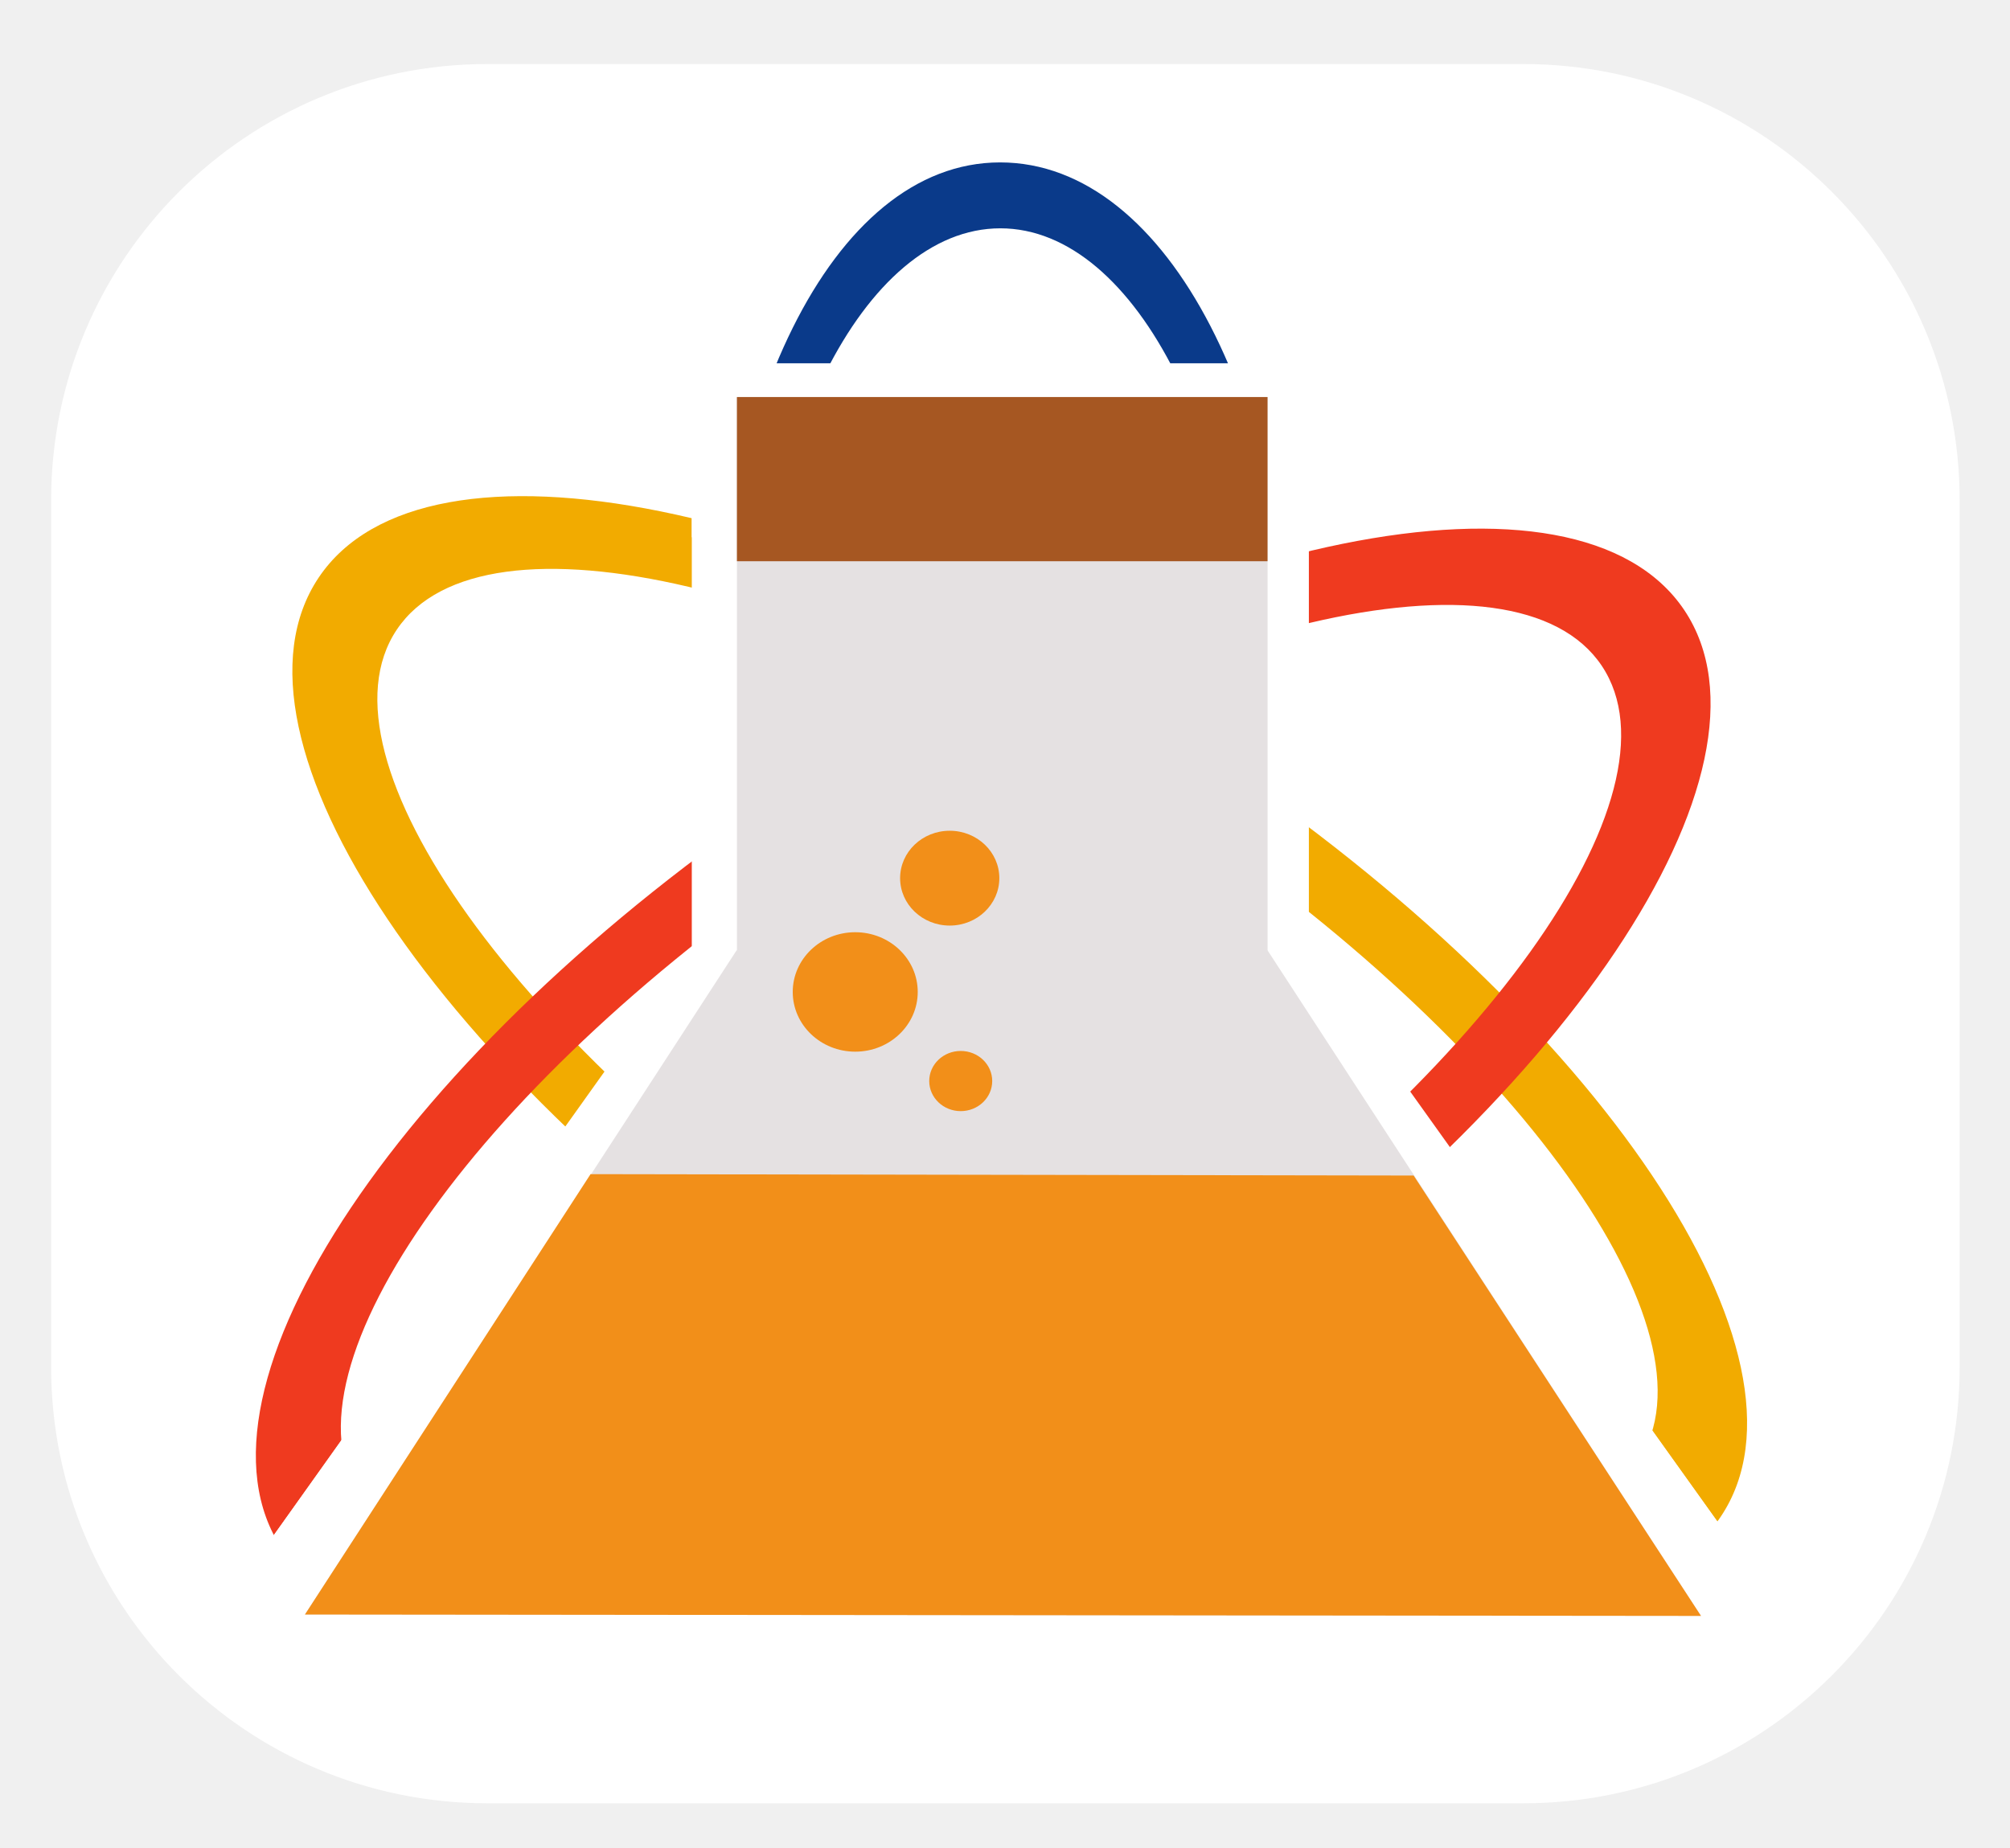
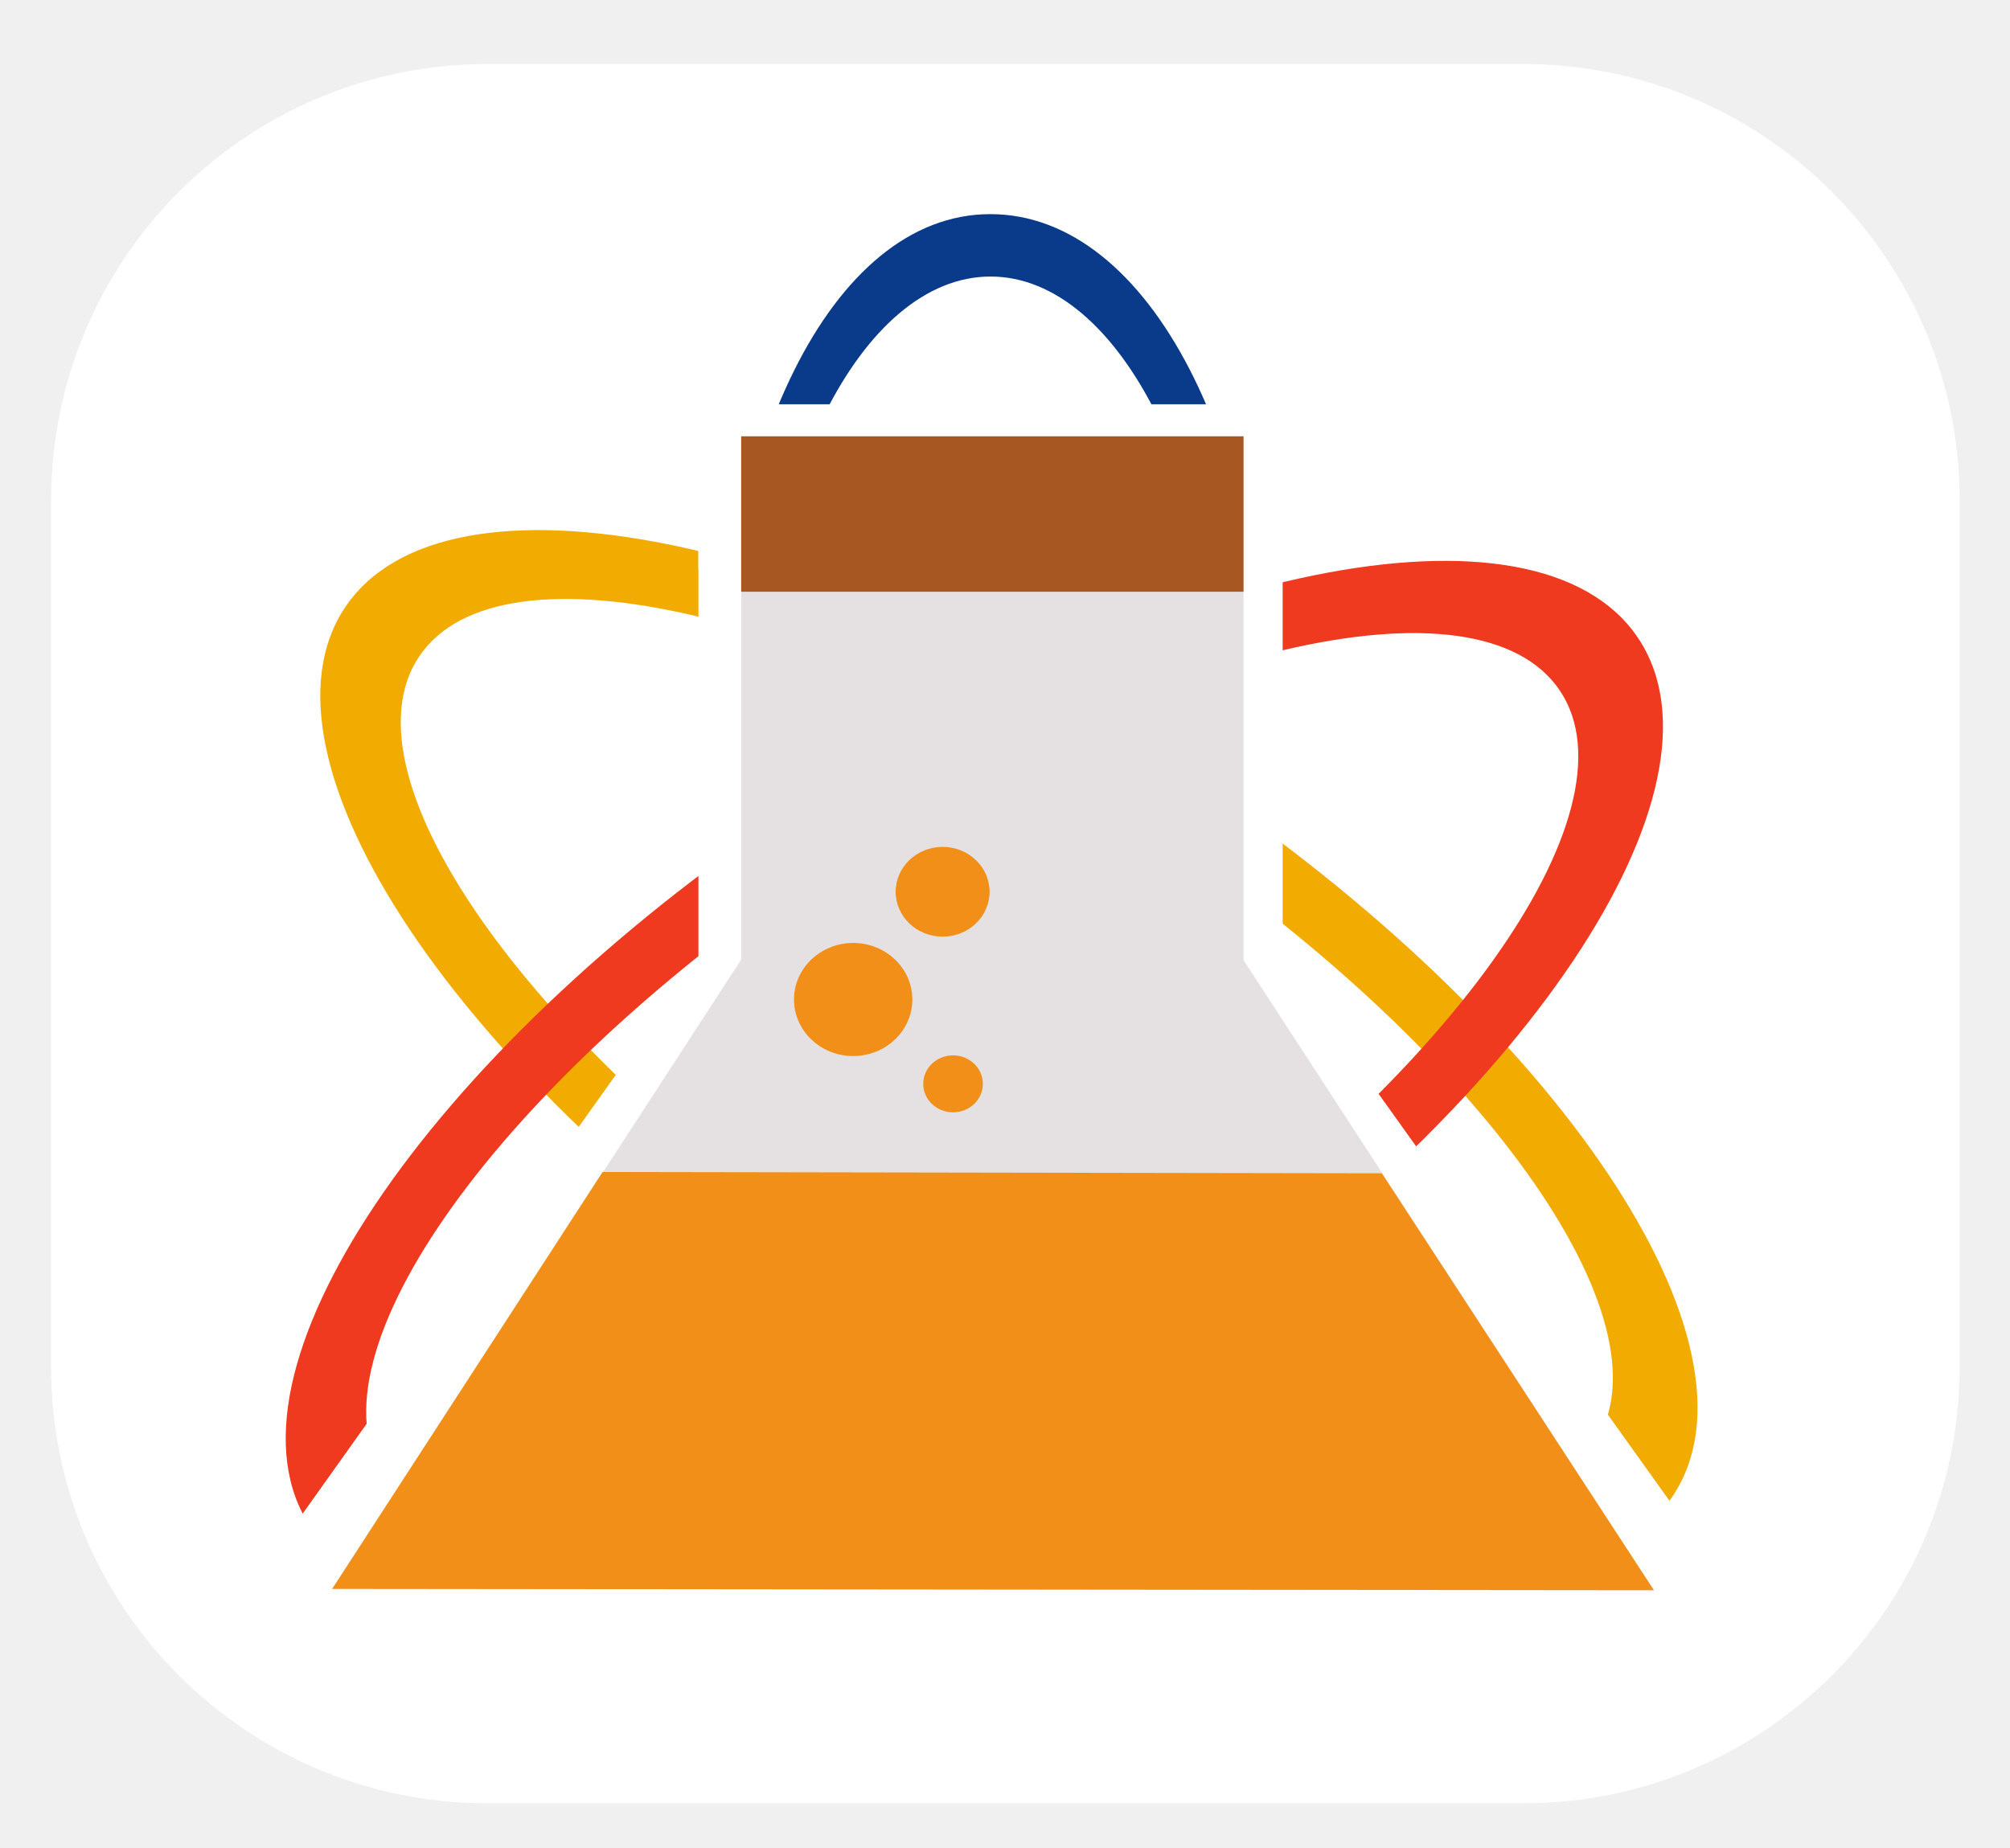
<svg xmlns="http://www.w3.org/2000/svg" width="310" height="285" viewBox="0 0 82.021 75.406" version="1.1" id="svg87582">
  <defs id="defs87579" />
  <g id="layer1">
-     <g id="g87177" transform="matrix(0.2645833,0,0,0.2645833,-149.6655,-98.45133)">
-       <rect style="fill:#ffffff;fill-opacity:1;stroke:none;stroke-width:2.848;stroke-linecap:round;stroke-linejoin:round;stroke-miterlimit:4;stroke-dasharray:none;stroke-opacity:1" id="rect86355" width="294.351" height="268.304" x="573.55" y="381.976" ry="67.305" />
-       <g id="g85218" transform="translate(151.8457,53.22917)">
+     <g id="g1606">
+       <rect style="fill:#ffffff;fill-opacity:1;stroke:none;stroke-width:0.753;stroke-linecap:round;stroke-linejoin:round;stroke-miterlimit:4;stroke-dasharray:none;stroke-opacity:1" id="rect86355" width="77.88" height="70.989" x="2.086" y="2.613" ry="17.808" />
+       <g id="g85218" transform="matrix(0.2504915,0,0,0.2504915,-101.8835,-77.41003)">
        <g id="g82709" transform="translate(-1.809309,13.26653)">
          <g id="g82687">
            <g id="g82514">
              <path id="path75589" style="fill:#0a3a8a;fill-opacity:1;stroke:none;stroke-width:0.401;stroke-linecap:round;stroke-linejoin:round;stroke-opacity:1" d="m 569.874,330.656 c -26.12,-1.4e-4 -44.345,39.082 -44.344,86.68 9e-5,47.597 18.225,85.685 44.344,85.685 26.119,-5.5e-4 45.289,-38.585 45.289,-86.182 1.2e-4,-47.597 -19.169,-86.182 -45.289,-86.183 z m 0.033,10.168 c 21.088,-2.2e-4 38.183,34.163 38.183,76.305 -7e-5,42.142 -17.095,76.305 -38.183,76.304 -21.088,3.1e-4 -38.183,-34.162 -38.183,-76.304 -1.2e-4,-42.142 17.095,-76.305 38.183,-76.305 z" />
              <path id="path75589-4-9-2" style="fill:#f2ab00;fill-opacity:1;stroke:none;stroke-width:0.524;stroke-linecap:round;stroke-linejoin:round;stroke-opacity:1" d="M 681.028,539.553 A 130.14,53.514 33.813 0 1 543.12,511.594 130.14,53.514 33.813 0 1 464.773,394.711 130.14,53.514 33.813 0 1 602.679,422.67 130.14,53.514 33.813 0 1 681.028,539.553 Z m -12.736,-8.575 a 115.223,43.205 33.813 0 0 -71.692,-100.018 115.223,43.205 33.813 0 0 -119.777,-28.223 115.223,43.205 33.813 0 0 71.691,100.017 115.223,43.205 33.813 0 0 119.778,28.223 z" />
              <path id="path75589-4-9-2-5" style="fill:#ef3a1f;fill-opacity:1;stroke:none;stroke-width:0.524;stroke-linecap:round;stroke-linejoin:round;stroke-opacity:1" d="m 675.397,399.724 a 53.514,130.14 56.187 0 0 -137.908,27.959 53.514,130.14 56.187 0 0 -78.347,116.883 53.514,130.14 56.187 0 0 137.906,-27.959 53.514,130.14 56.187 0 0 78.349,-116.883 z m -12.736,8.575 A 43.205,115.223 56.187 0 1 590.969,508.316 43.205,115.223 56.187 0 1 471.192,536.539 43.205,115.223 56.187 0 1 542.883,436.522 43.205,115.223 56.187 0 1 662.661,408.299 Z" />
              <g id="g77119-7" transform="matrix(1.005965,0,0,0.8763934,-247.4353,-194.2688)" style="fill:#ffffff;fill-opacity:1">
                <path id="rect67309-4" style="stroke-width:1.249;stroke-linecap:round;stroke-linejoin:round" d="m 765.205,641.05 h 94.585 c 0.006,0 0.011,0.007 0.011,0.015 v 99.13 c 0,0.009 -0.005,0.015 -0.011,0.015 h -94.585 c -0.006,0 -0.011,-0.007 -0.011,-0.015 v -99.13 c 0,-0.009 0.005,-0.015 0.011,-0.015 z" />
                <path style="fill:#ffffff;fill-opacity:1;stroke:none;stroke-width:1.337px;stroke-linecap:butt;stroke-linejoin:miter;stroke-opacity:1" d="m 765.127,737.547 -76.951,123.896 248.899,0.263 -77.274,-124.159 z" id="path69411-9" />
                <path id="rect69914-9" style="stroke-width:1.311;stroke-linecap:round;stroke-linejoin:round" d="m 765.205,634.314 h 94.58 c 0.006,0 0.011,0.007 0.011,0.016 v 30.597 c 0,0.009 -0.005,0.016 -0.011,0.016 h -94.58 c -0.006,0 -0.011,-0.007 -0.011,-0.016 v -30.597 c 0,-0.009 0.005,-0.016 0.011,-0.016 z" />
                <path style="fill:#ffffff;fill-opacity:1;stroke:none;stroke-width:1.331px;stroke-linecap:butt;stroke-linejoin:miter;stroke-opacity:1" d="m 688.176,861.444 50.919,-82.153 146.743,0.258 51.237,82.158 z" id="path71327-4" />
                <path id="path74043-5" style="stroke-width:0.578;stroke-linecap:round;stroke-linejoin:round" d="m 797.43,745.297 a 11.143,11.143 0 0 1 -11.143,11.143 11.143,11.143 0 0 1 -11.143,-11.143 11.143,11.143 0 0 1 11.143,-11.143 11.143,11.143 0 0 1 11.143,11.143 z" />
                <path id="path74043-8-9" style="stroke-width:0.459;stroke-linecap:round;stroke-linejoin:round" d="m 811.978,724.07 a 8.846,8.846 0 0 1 -8.846,8.846 8.846,8.846 0 0 1 -8.846,-8.846 8.846,8.846 0 0 1 8.846,-8.846 8.846,8.846 0 0 1 8.846,8.846 z" />
                <path id="path74043-2-3" style="stroke-width:0.291;stroke-linecap:round;stroke-linejoin:round" d="m 810.708,761.92 a 5.614,5.614 0 0 1 -5.614,5.614 5.614,5.614 0 0 1 -5.614,-5.614 5.614,5.614 0 0 1 5.614,-5.614 5.614,5.614 0 0 1 5.614,5.614 z" />
              </g>
              <rect style="fill:#e5e1e2;fill-opacity:1;stroke:none;stroke-width:1.091;stroke-linecap:round;stroke-linejoin:round;stroke-opacity:1" id="rect67309" width="81.841" height="87.561" x="529.284" y="366.855" rx="0.01" ry="0.013" />
              <path style="fill:#e5e1e2;fill-opacity:1;stroke:none;stroke-width:1.131px;stroke-linecap:butt;stroke-linejoin:miter;stroke-opacity:1" d="m 529.227,452.214 -66.567,102.445 215.312,0.217 -66.846,-102.662 z" id="path69411" />
              <rect style="fill:#a65722;fill-opacity:1;stroke:none;stroke-width:1.109;stroke-linecap:round;stroke-linejoin:round;stroke-opacity:1" id="rect69914" width="81.836" height="25.326" x="529.284" y="366.855" rx="0.01" ry="0.013" />
              <path style="fill:#f28f19;fill-opacity:1;stroke:none;stroke-width:1.126px;stroke-linecap:butt;stroke-linejoin:miter;stroke-opacity:1" d="m 462.66,554.659 44.048,-67.929 126.941,0.213 44.323,67.933 z" id="path71327" />
              <ellipse style="fill:#f28f19;fill-opacity:1;stroke:none;stroke-width:0.489;stroke-linecap:round;stroke-linejoin:round;stroke-opacity:1" id="path74043" cx="547.531" cy="458.623" rx="9.639" ry="9.213" />
              <ellipse style="fill:#f28f19;fill-opacity:1;stroke:none;stroke-width:0.388;stroke-linecap:round;stroke-linejoin:round;stroke-opacity:1" id="path74043-8" cx="562.103" cy="441.07" rx="7.652" ry="7.314" />
              <ellipse style="fill:#f28f19;fill-opacity:1;stroke:none;stroke-width:0.247;stroke-linecap:round;stroke-linejoin:round;stroke-opacity:1" id="path74043-2" cx="563.8" cy="472.367" rx="4.857" ry="4.642" />
            </g>
          </g>
        </g>
      </g>
    </g>
  </g>
</svg>
